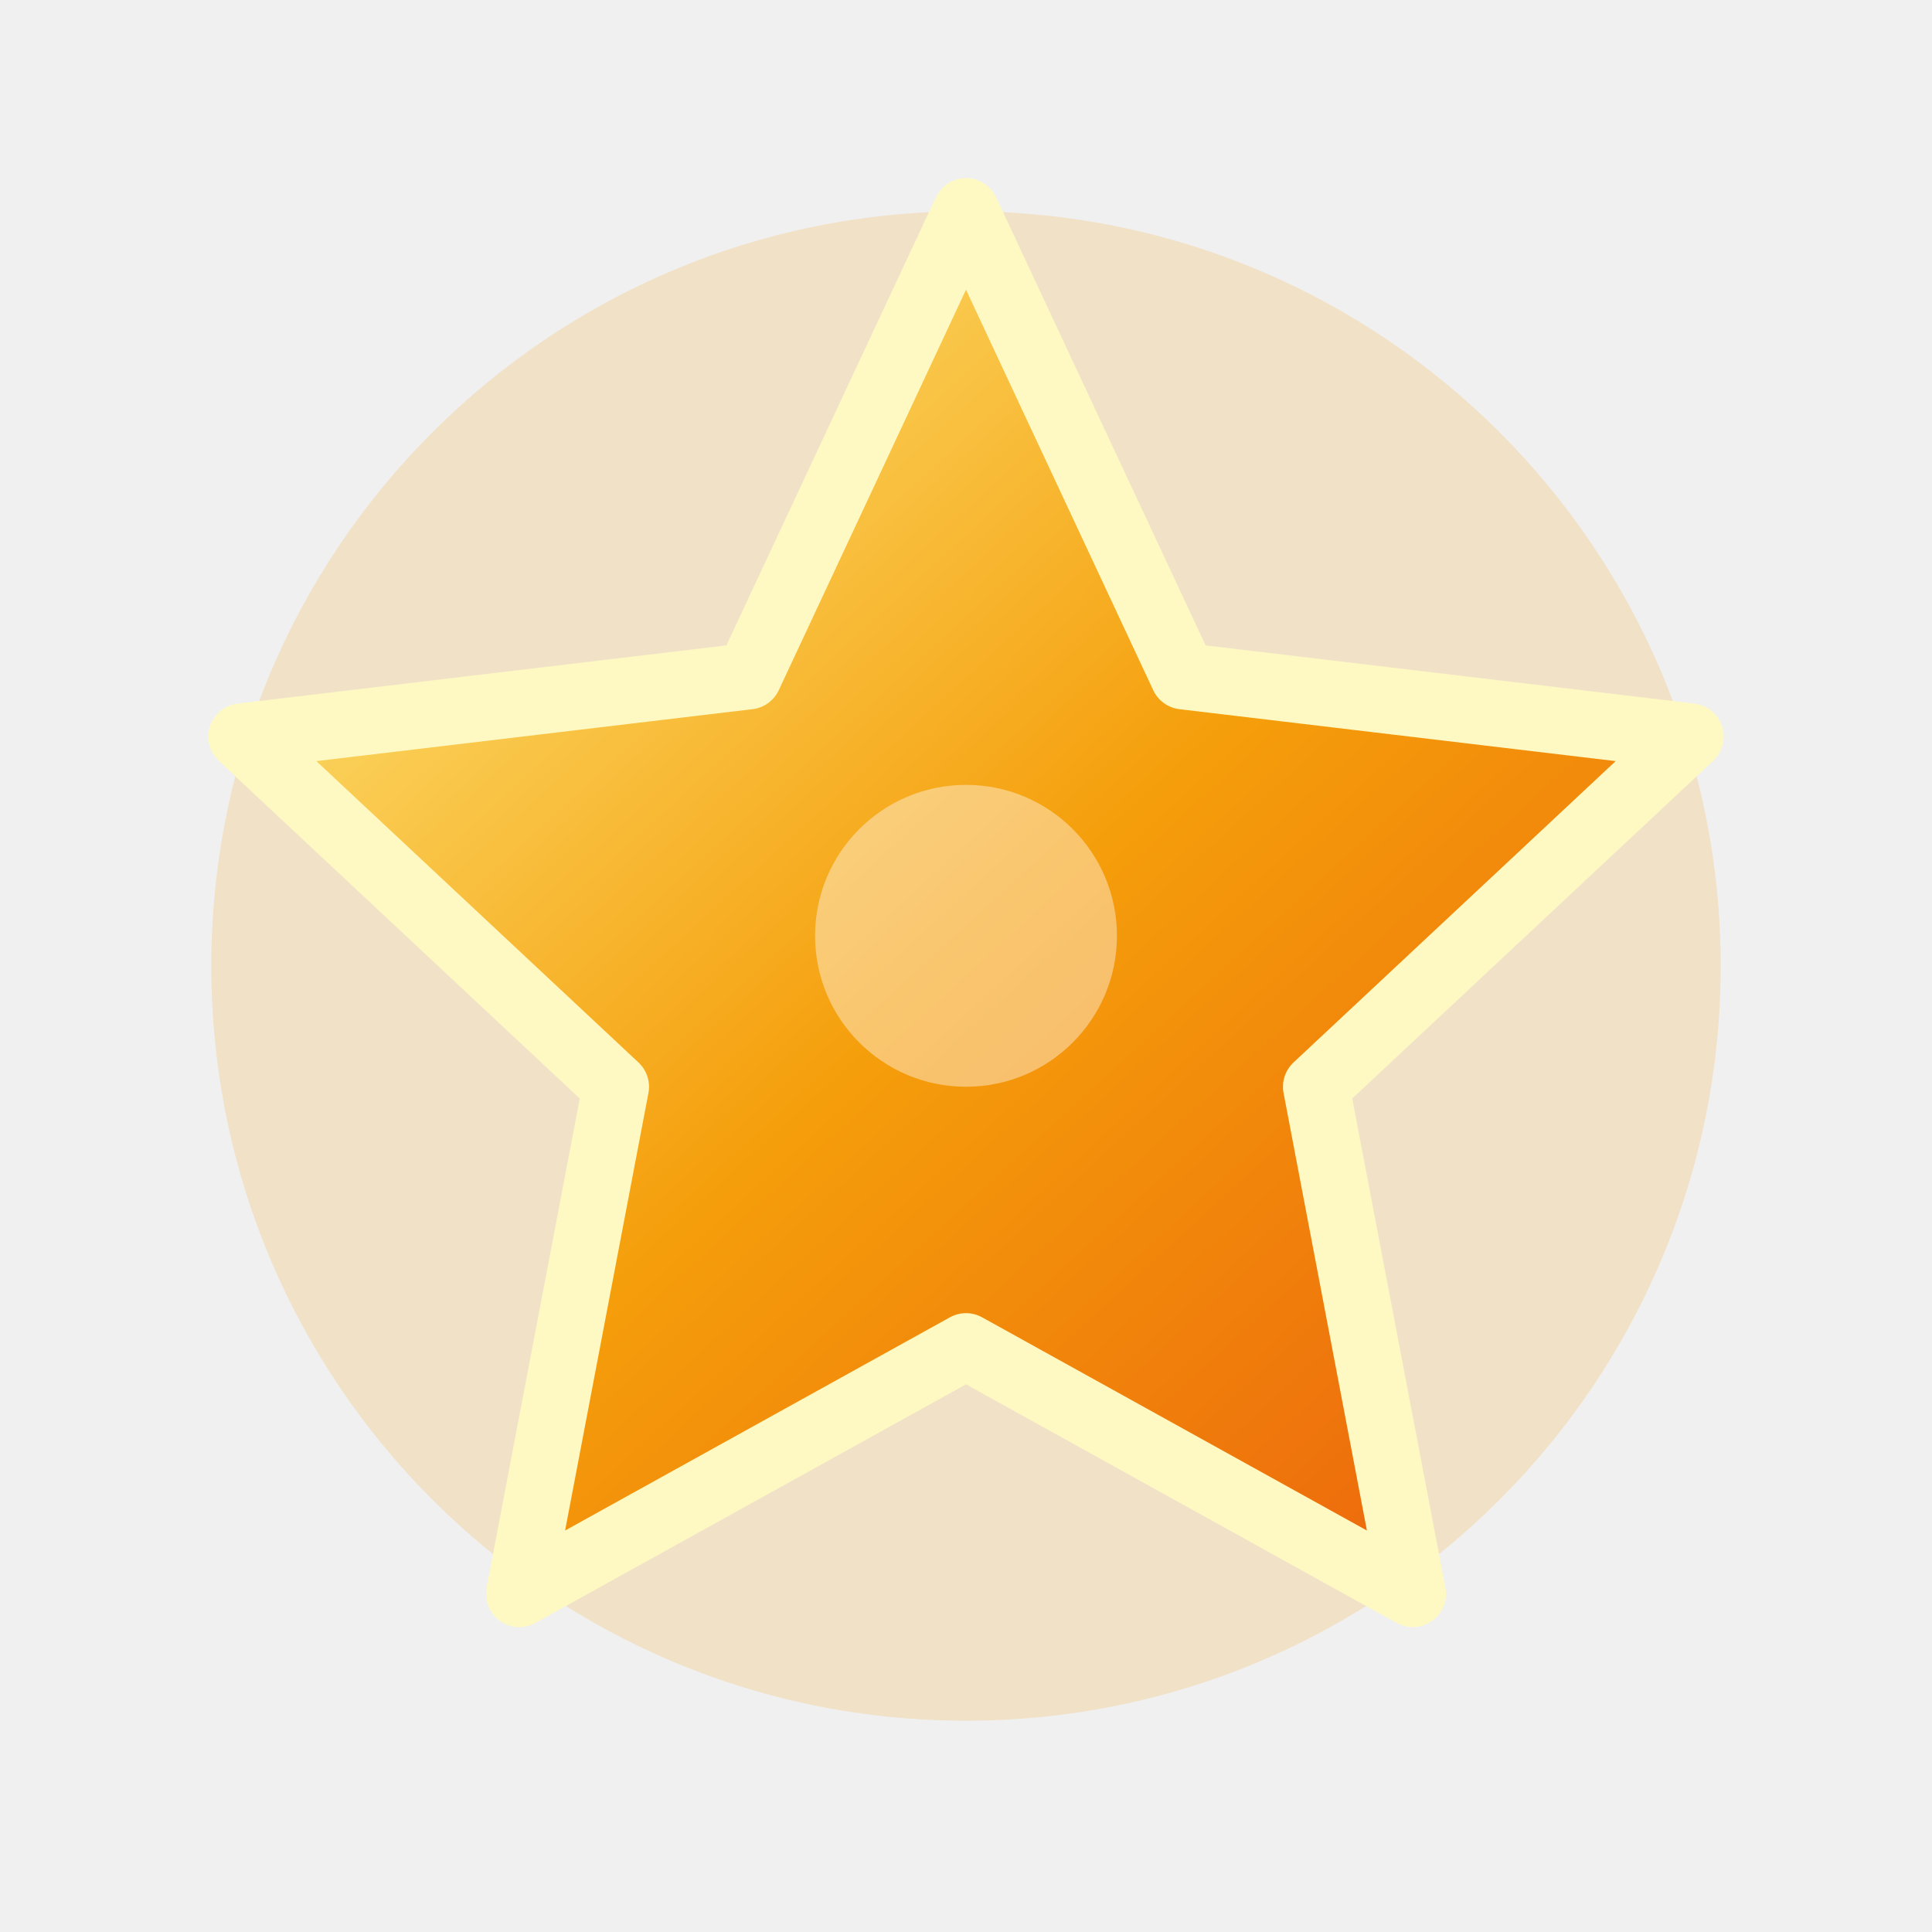
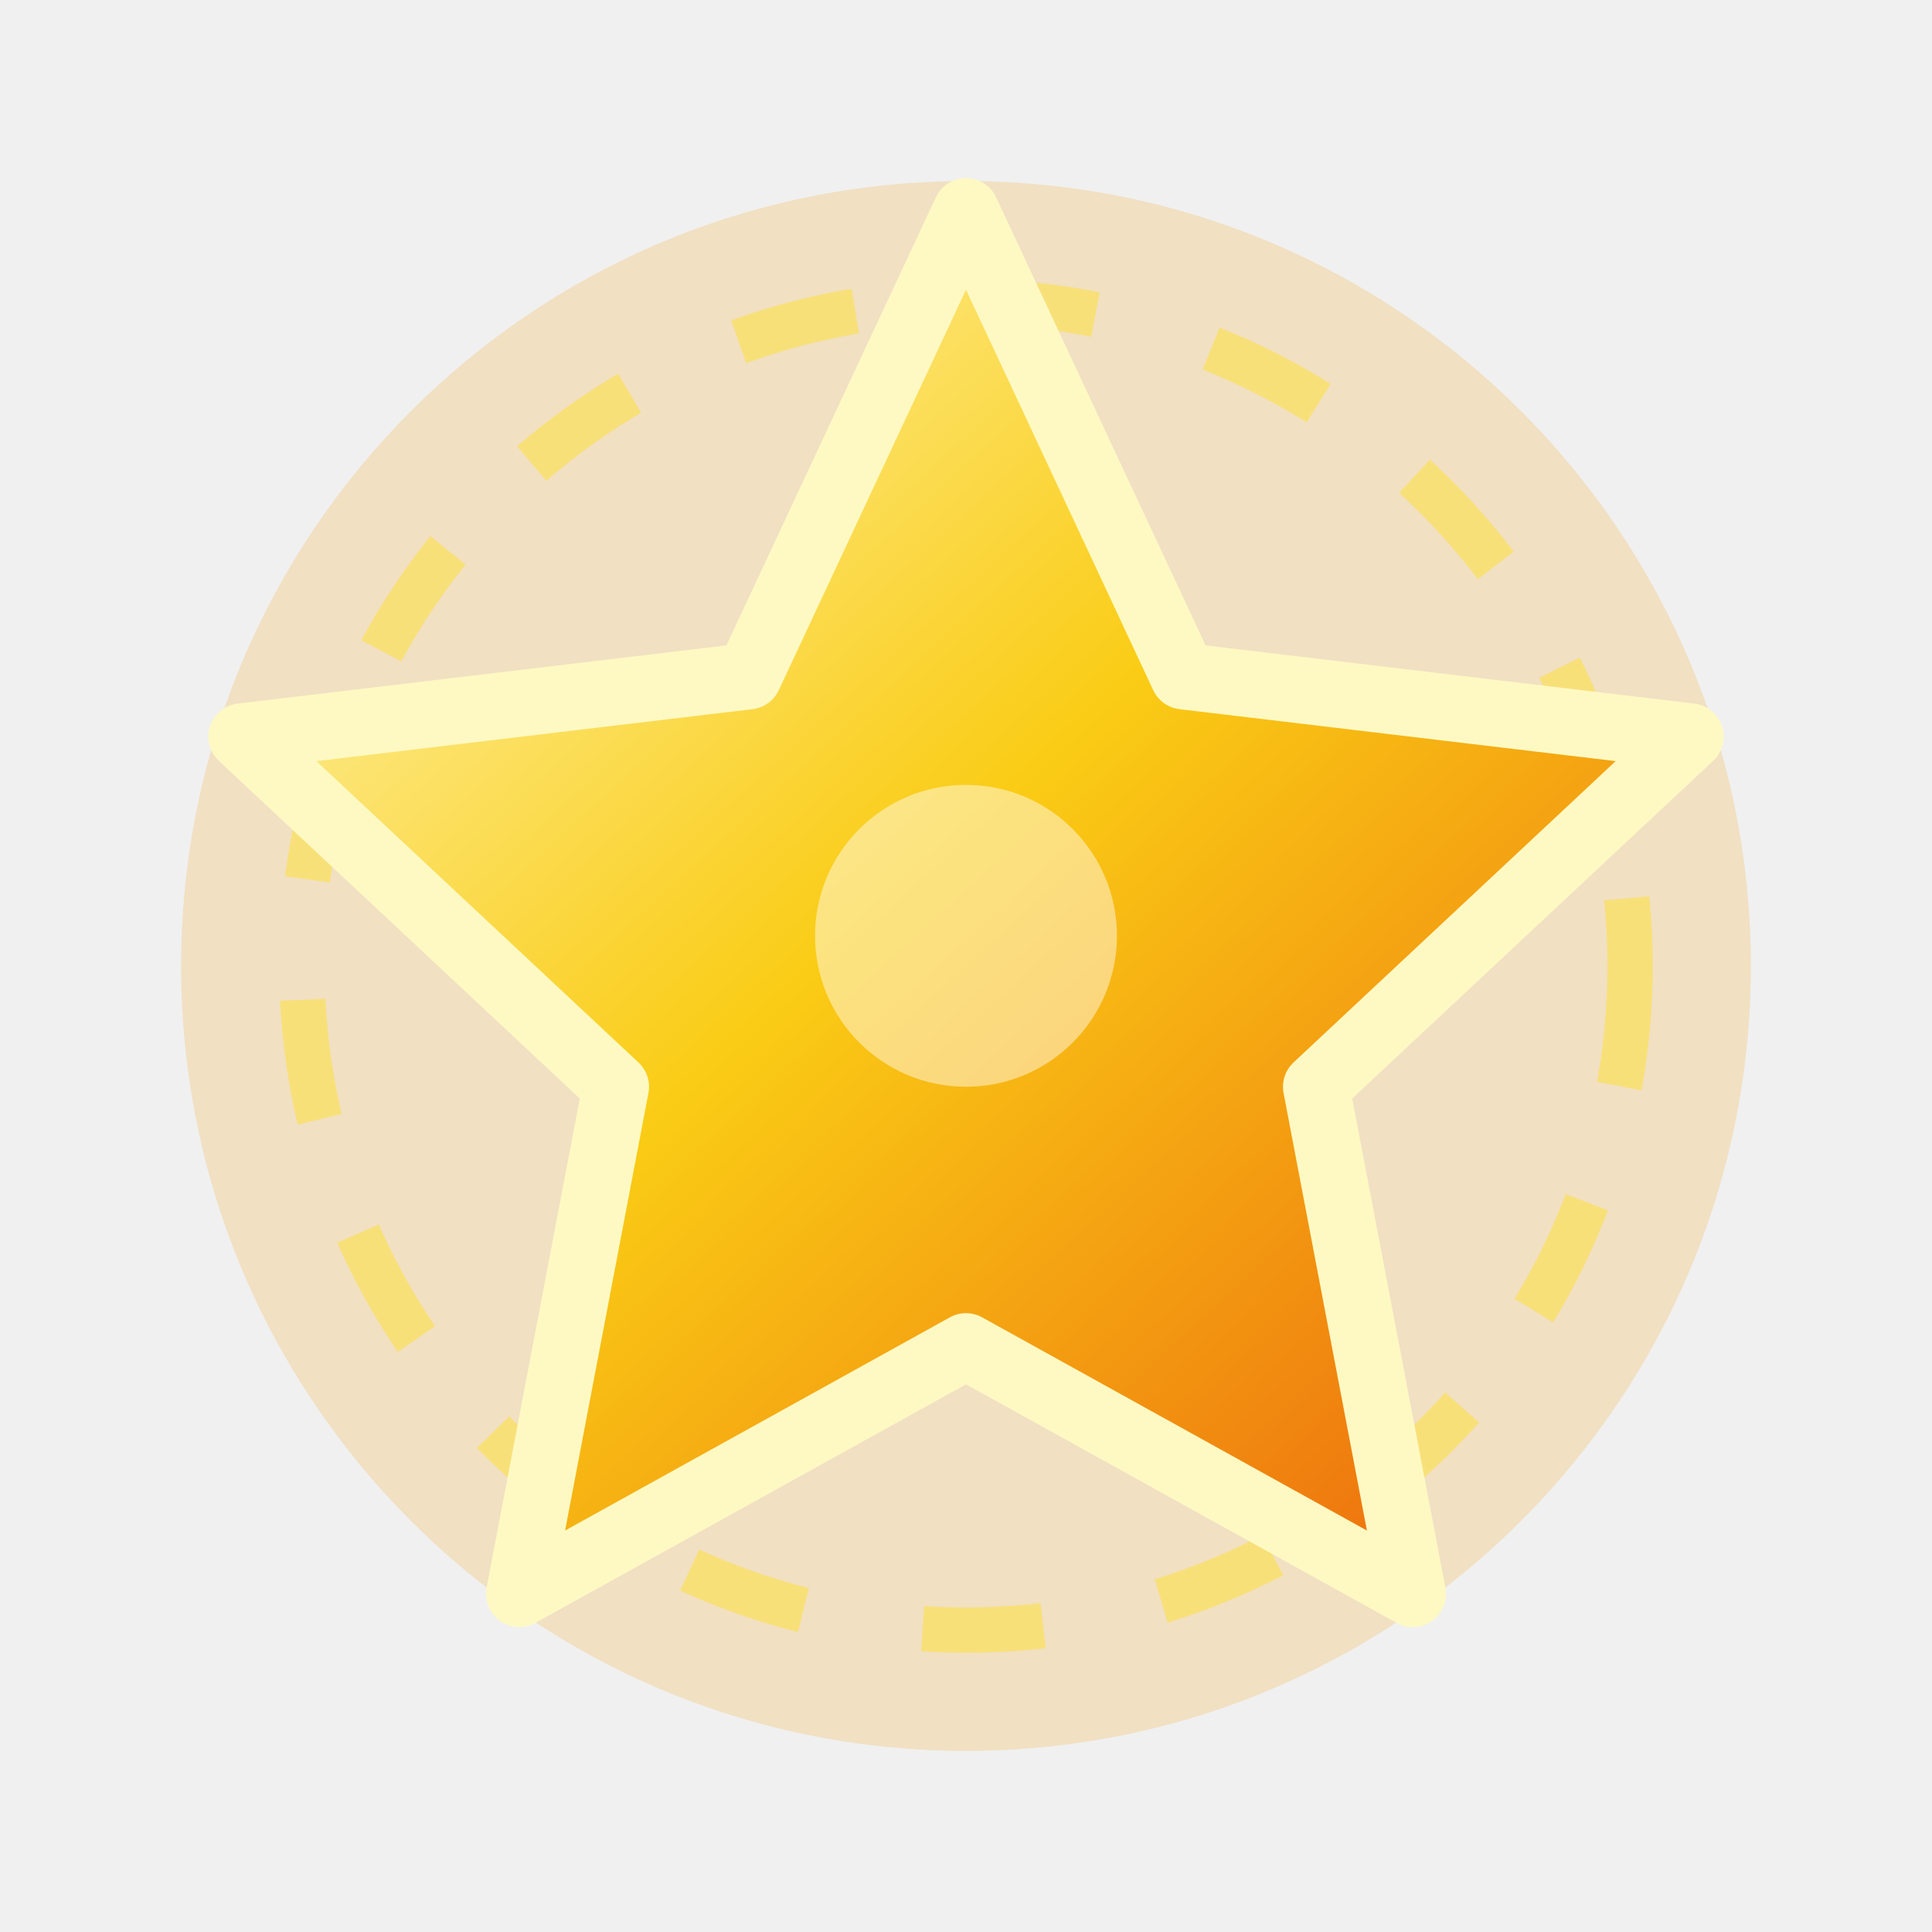
<svg xmlns="http://www.w3.org/2000/svg" viewBox="0 0 64 64" fill="none">
  <defs>
-     <linearGradient id="sb-g" x1="10" y1="8" x2="54" y2="56" gradientUnits="userSpaceOnUse">
-       <stop offset="0%" stop-color="#FEF08A" />
-       <stop offset="50%" stop-color="#F59E0B" />
+     <linearGradient id="sb-1" x1="10" y1="8" x2="54" y2="56" gradientUnits="userSpaceOnUse">
+       <stop offset="0%" stop-color="#FEF9C3" />
+       <stop offset="45%" stop-color="#FACC15" />
      <stop offset="100%" stop-color="#EA580C" />
    </linearGradient>
  </defs>
-   <circle cx="32" cy="32" r="25" fill="#F59E0B" opacity="0.18" />
-   <path d="M32 7L39.2 22.4L56 24.4L43.6 36L46.8 52.8L32 44.6L17.2 52.8L20.4 36L8 24.4L24.8 22.4L32 7Z" fill="url(#sb-g)" stroke="#FEF9C3" stroke-width="2.2" stroke-linejoin="round" />
-   <circle cx="32" cy="31" r="5" fill="#FFFFFF" opacity="0.4" />
+   <circle cx="32" cy="32" r="26" fill="#F59E0B" opacity="0.2" />
+   <circle cx="32" cy="32" r="22" stroke="#FDE047" stroke-width="1.5" stroke-dasharray="4 4" opacity="0.6" />
+   <path d="M32 7L39.2 22.4L56 24.4L43.6 36L46.8 52.8L32 44.6L17.2 52.8L20.4 36L8 24.4L24.8 22.4L32 7Z" fill="url(#sb-1)" stroke="#FEF9C3" stroke-width="2.2" stroke-linejoin="round" />
+   <circle cx="32" cy="31" r="5" fill="#FFFFFF" opacity="0.45" />
</svg>
